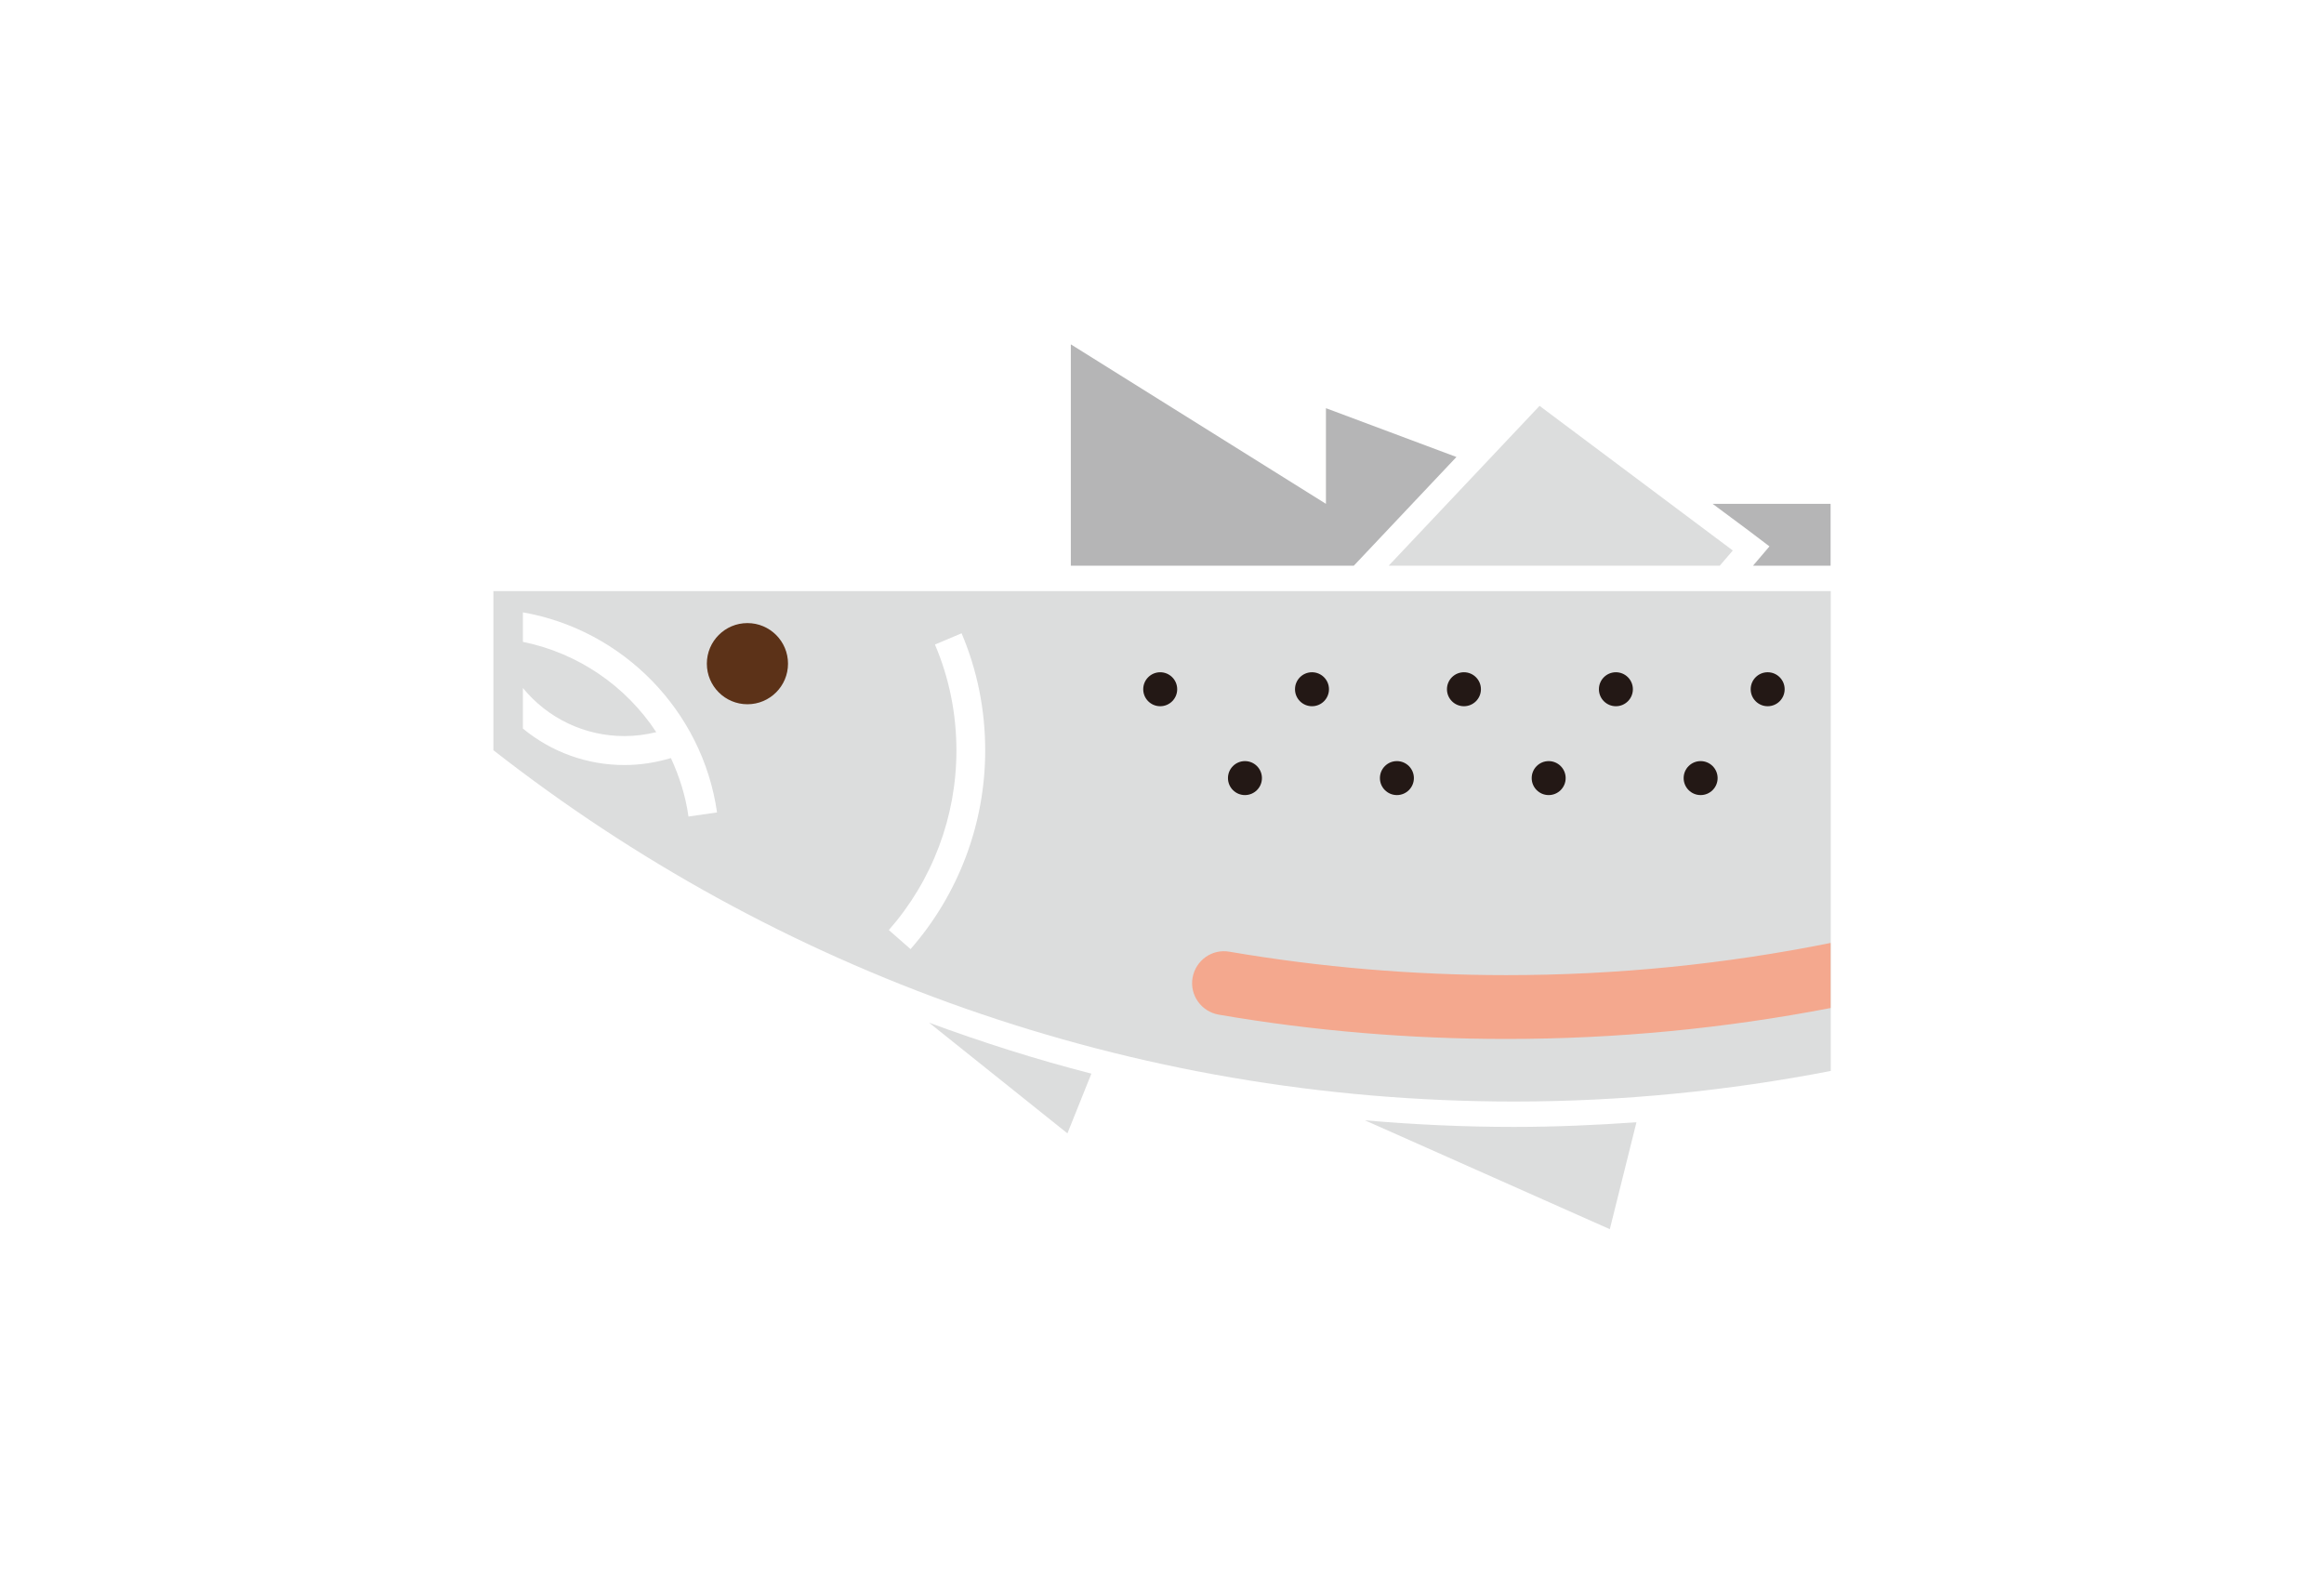
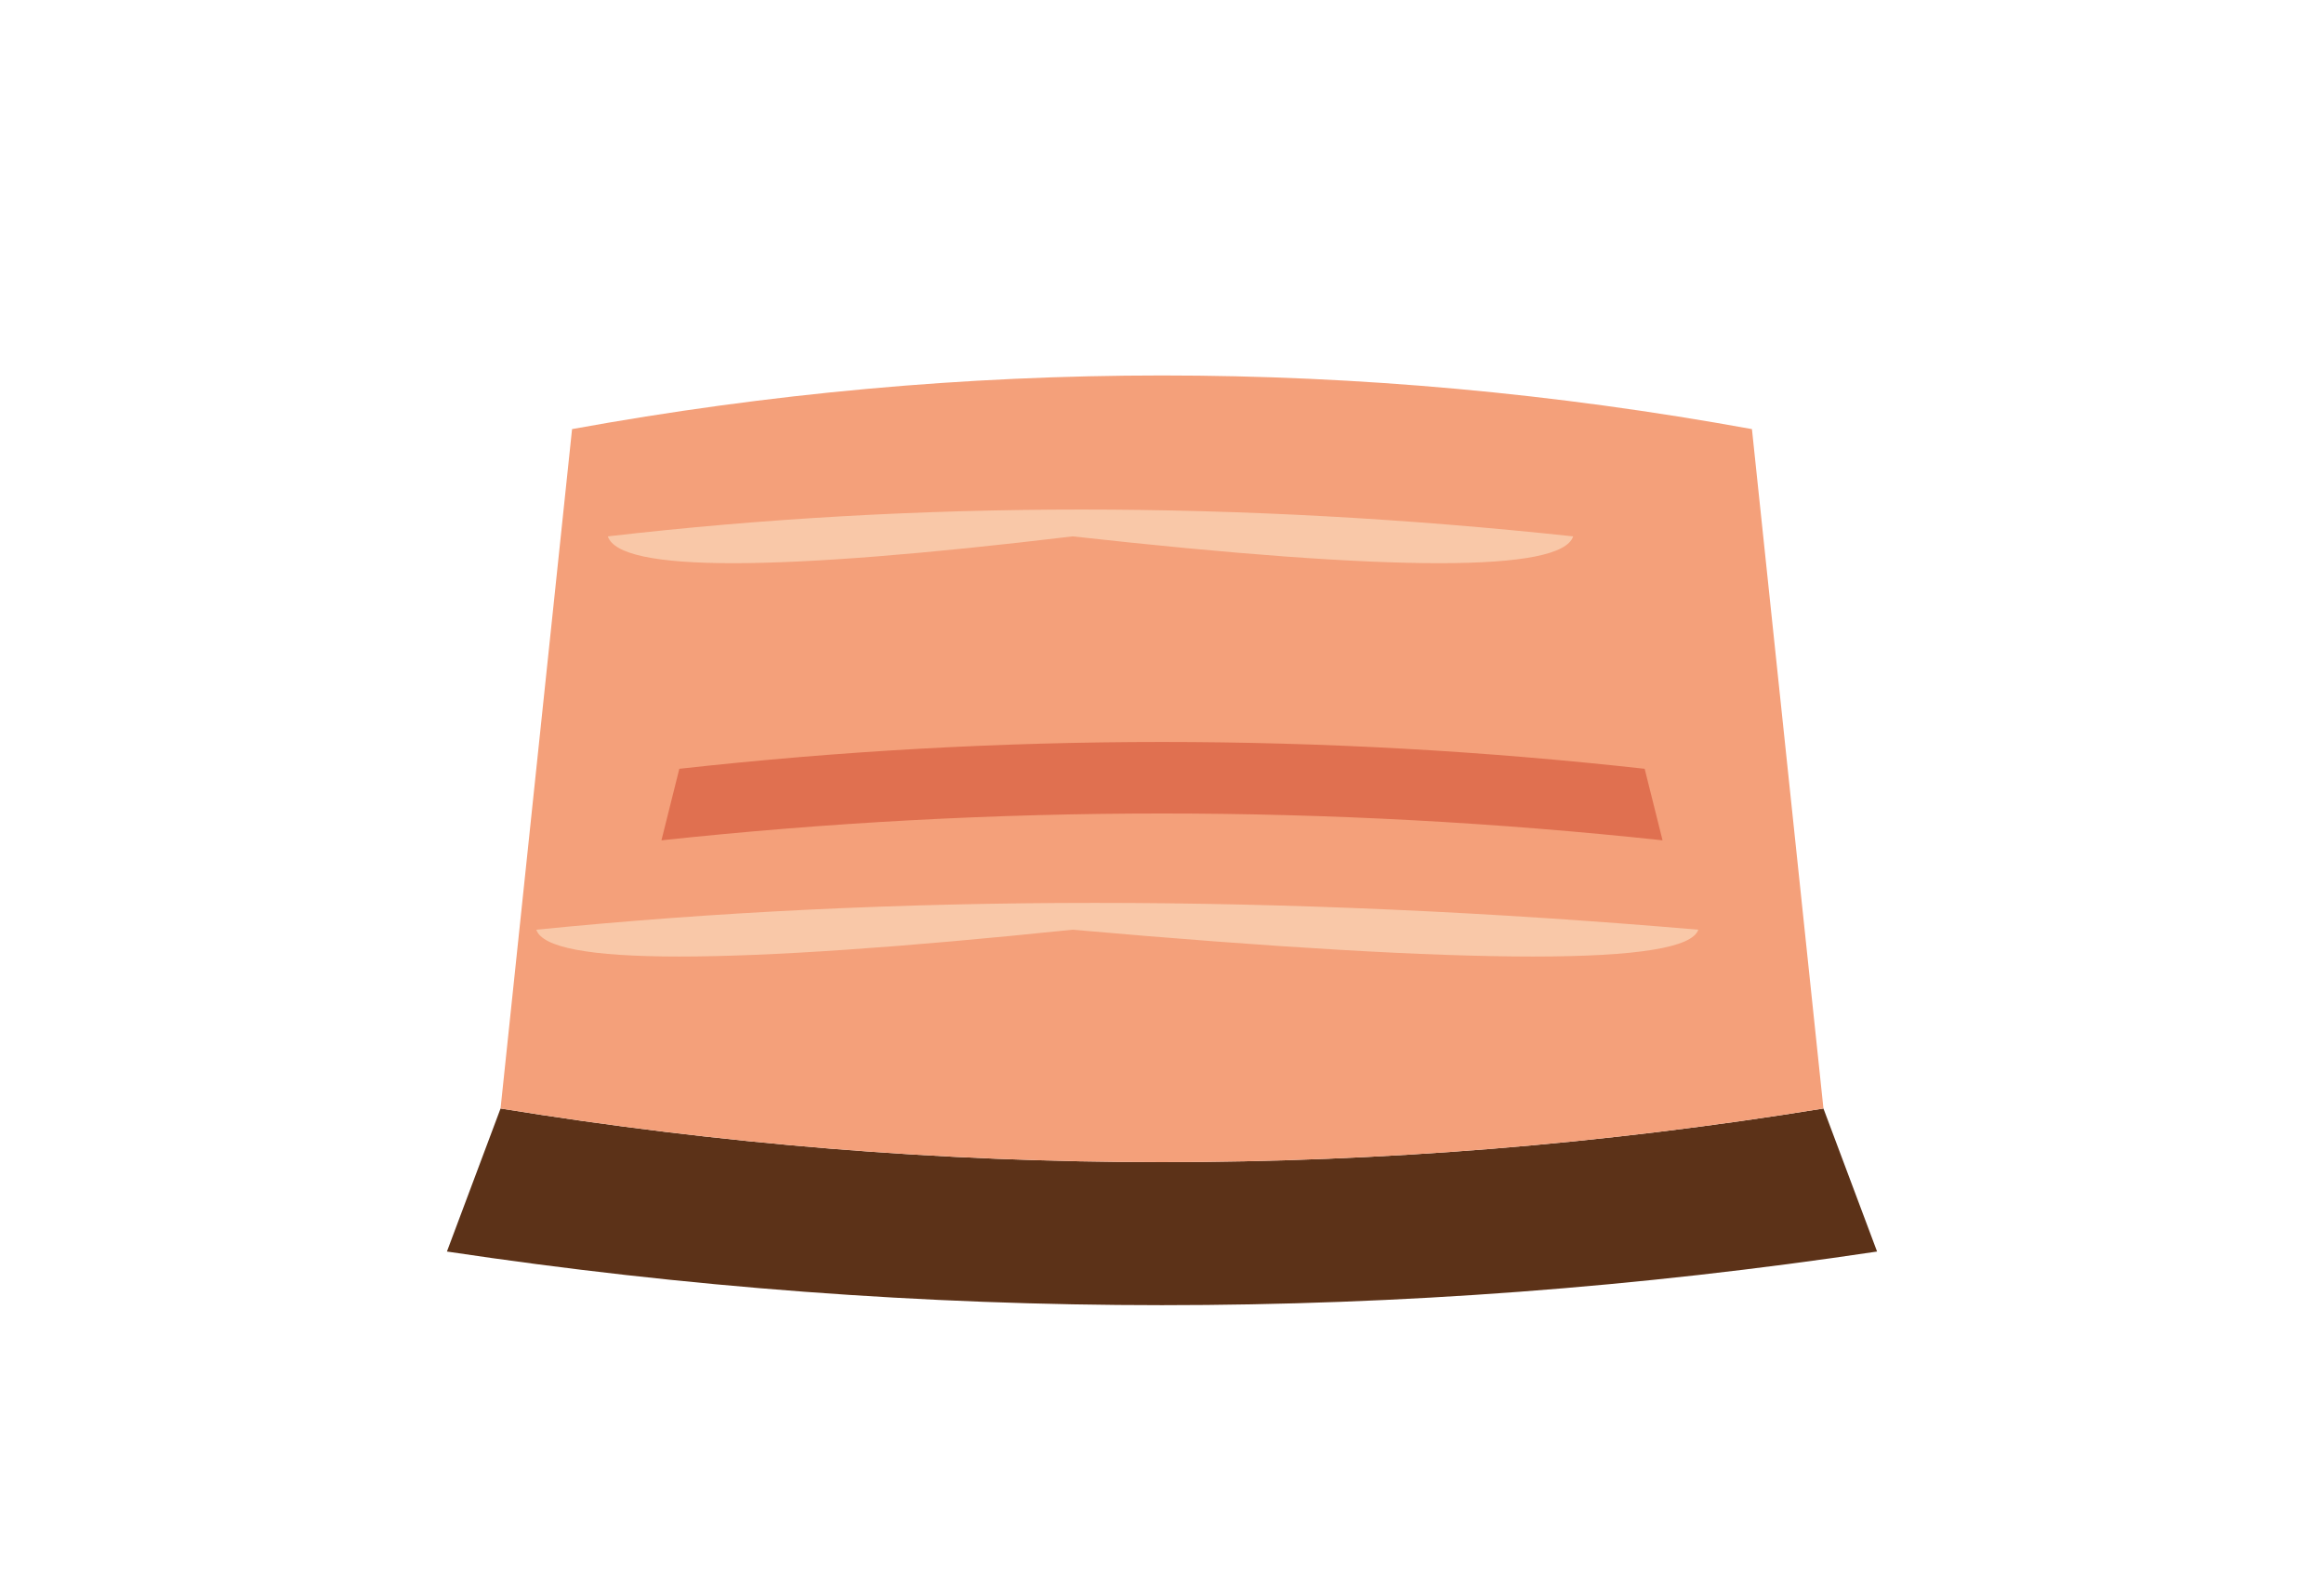
<svg xmlns="http://www.w3.org/2000/svg" id="_レイヤー_2" width="130" height="88" viewBox="0 0 130 88">
  <defs>
-     <style>.cls-1{fill:#231815;}.cls-1,.cls-2,.cls-3,.cls-4,.cls-5,.cls-6{stroke-width:0px;}.cls-2{fill:none;}.cls-3{fill:#dcdddd;}.cls-4{fill:#f4a88e;}.cls-5{fill:#b5b5b6;}.cls-6{fill:#5c3218;}</style>
+     <style>.cls-1{fill:none;}.cls-1,.cls-2,.cls-3,.cls-4,.cls-5{stroke-width:0px;}.cls-2{fill:#f4a07a;}.cls-3{fill:#e07050;}.cls-4{fill:#5c3218;}.cls-5{fill:#f9c8a8;}</style>
  </defs>
  <g id="_レイヤー_1-2">
-     <path class="cls-3" d="M102.4,33.06H27.6v8.9c15.74,12.31,35.56,19.65,57.1,19.65,6.06,0,11.97-.6,17.71-1.71v-26.84ZM38.51,45.66c-.16-1.15-.51-2.24-.98-3.26-.84.25-1.71.39-2.6.39-2.1,0-4.09-.73-5.68-2.04v-2.27c1.4,1.71,3.47,2.69,5.68,2.69.61,0,1.2-.08,1.78-.22-1.69-2.57-4.36-4.42-7.46-5.05v-1.65c5.61.98,10.05,5.52,10.86,11.19l-1.6.23ZM50.94,53.09l-1.22-1.07c2.44-2.78,3.78-6.34,3.78-10.04,0-2.05-.4-4.05-1.2-5.93l1.49-.63c.88,2.08,1.32,4.28,1.32,6.56,0,4.09-1.49,8.04-4.18,11.11Z" />
-     <polygon class="cls-5" points="81.47 25.56 74.17 22.83 74.17 28.18 59.9 19.26 59.9 31.64 75.73 31.64 81.47 25.56" />
-     <polygon class="cls-5" points="95.8 28.18 97.78 29.65 98.98 30.56 98.06 31.64 102.4 31.64 102.4 28.18 95.8 28.18" />
-     <path class="cls-3" d="M59.71,63.39l1.34-3.34c-3.08-.79-6.1-1.75-9.08-2.85l7.74,6.19Z" />
-     <path class="cls-3" d="M76.35,62.66l13.7,6.09,1.49-5.98c-2.27.16-4.55.26-6.85.26-2.8,0-5.58-.13-8.34-.37Z" />
-     <circle class="cls-6" cx="41.81" cy="37.12" r="2.27" />
-     <circle class="cls-1" cx="64.9" cy="38.55" r=".95" />
-     <circle class="cls-1" cx="73.39" cy="38.55" r=".95" />
-     <circle class="cls-1" cx="81.89" cy="38.55" r=".95" />
-     <circle class="cls-1" cx="90.39" cy="38.55" r=".95" />
-     <circle class="cls-1" cx="98.88" cy="38.55" r=".95" />
-     <circle class="cls-1" cx="69.64" cy="43.52" r=".95" />
-     <circle class="cls-1" cx="78.14" cy="43.52" r=".95" />
-     <circle class="cls-1" cx="86.63" cy="43.52" r=".95" />
-     <circle class="cls-1" cx="95.13" cy="43.52" r=".95" />
-     <polygon class="cls-3" points="96.2 31.64 96.93 30.79 86.12 22.7 77.68 31.64 96.2 31.64" />
-     <path class="cls-4" d="M102.4,52.74c-5.91,1.19-11.97,1.8-18.14,1.8-5.2,0-10.41-.44-15.49-1.31-.98-.17-1.89.49-2.06,1.46-.17.97.49,1.89,1.46,2.06,5.28.91,10.7,1.36,16.09,1.36,6.17,0,12.22-.59,18.14-1.73v-3.63Z" />
-     <rect class="cls-2" width="130" height="88" />
+     <path class="cls-4" d="M28,62 Q65,68 102,62 L105,70 Q65,76 25,70 Z" />
+     <path class="cls-2" d="M32,24 Q65,18 98,24 L102,62 Q65,68 28,62 Z" />
+     <path class="cls-3" d="M38,43 Q65,40 92,43 L93,47 Q65,44 37,47 Z" />
+     <path class="cls-5" d="M34,30 Q60,27 88,30 Q87,33 60,30 Q35,33 34,30 Z" />
+     <path class="cls-5" d="M30,52 Q60,49 95,52 Q94,55 60,52 Q31,55 30,52 Z" />
+     <rect class="cls-1" width="130" height="88" />
  </g>
</svg>
